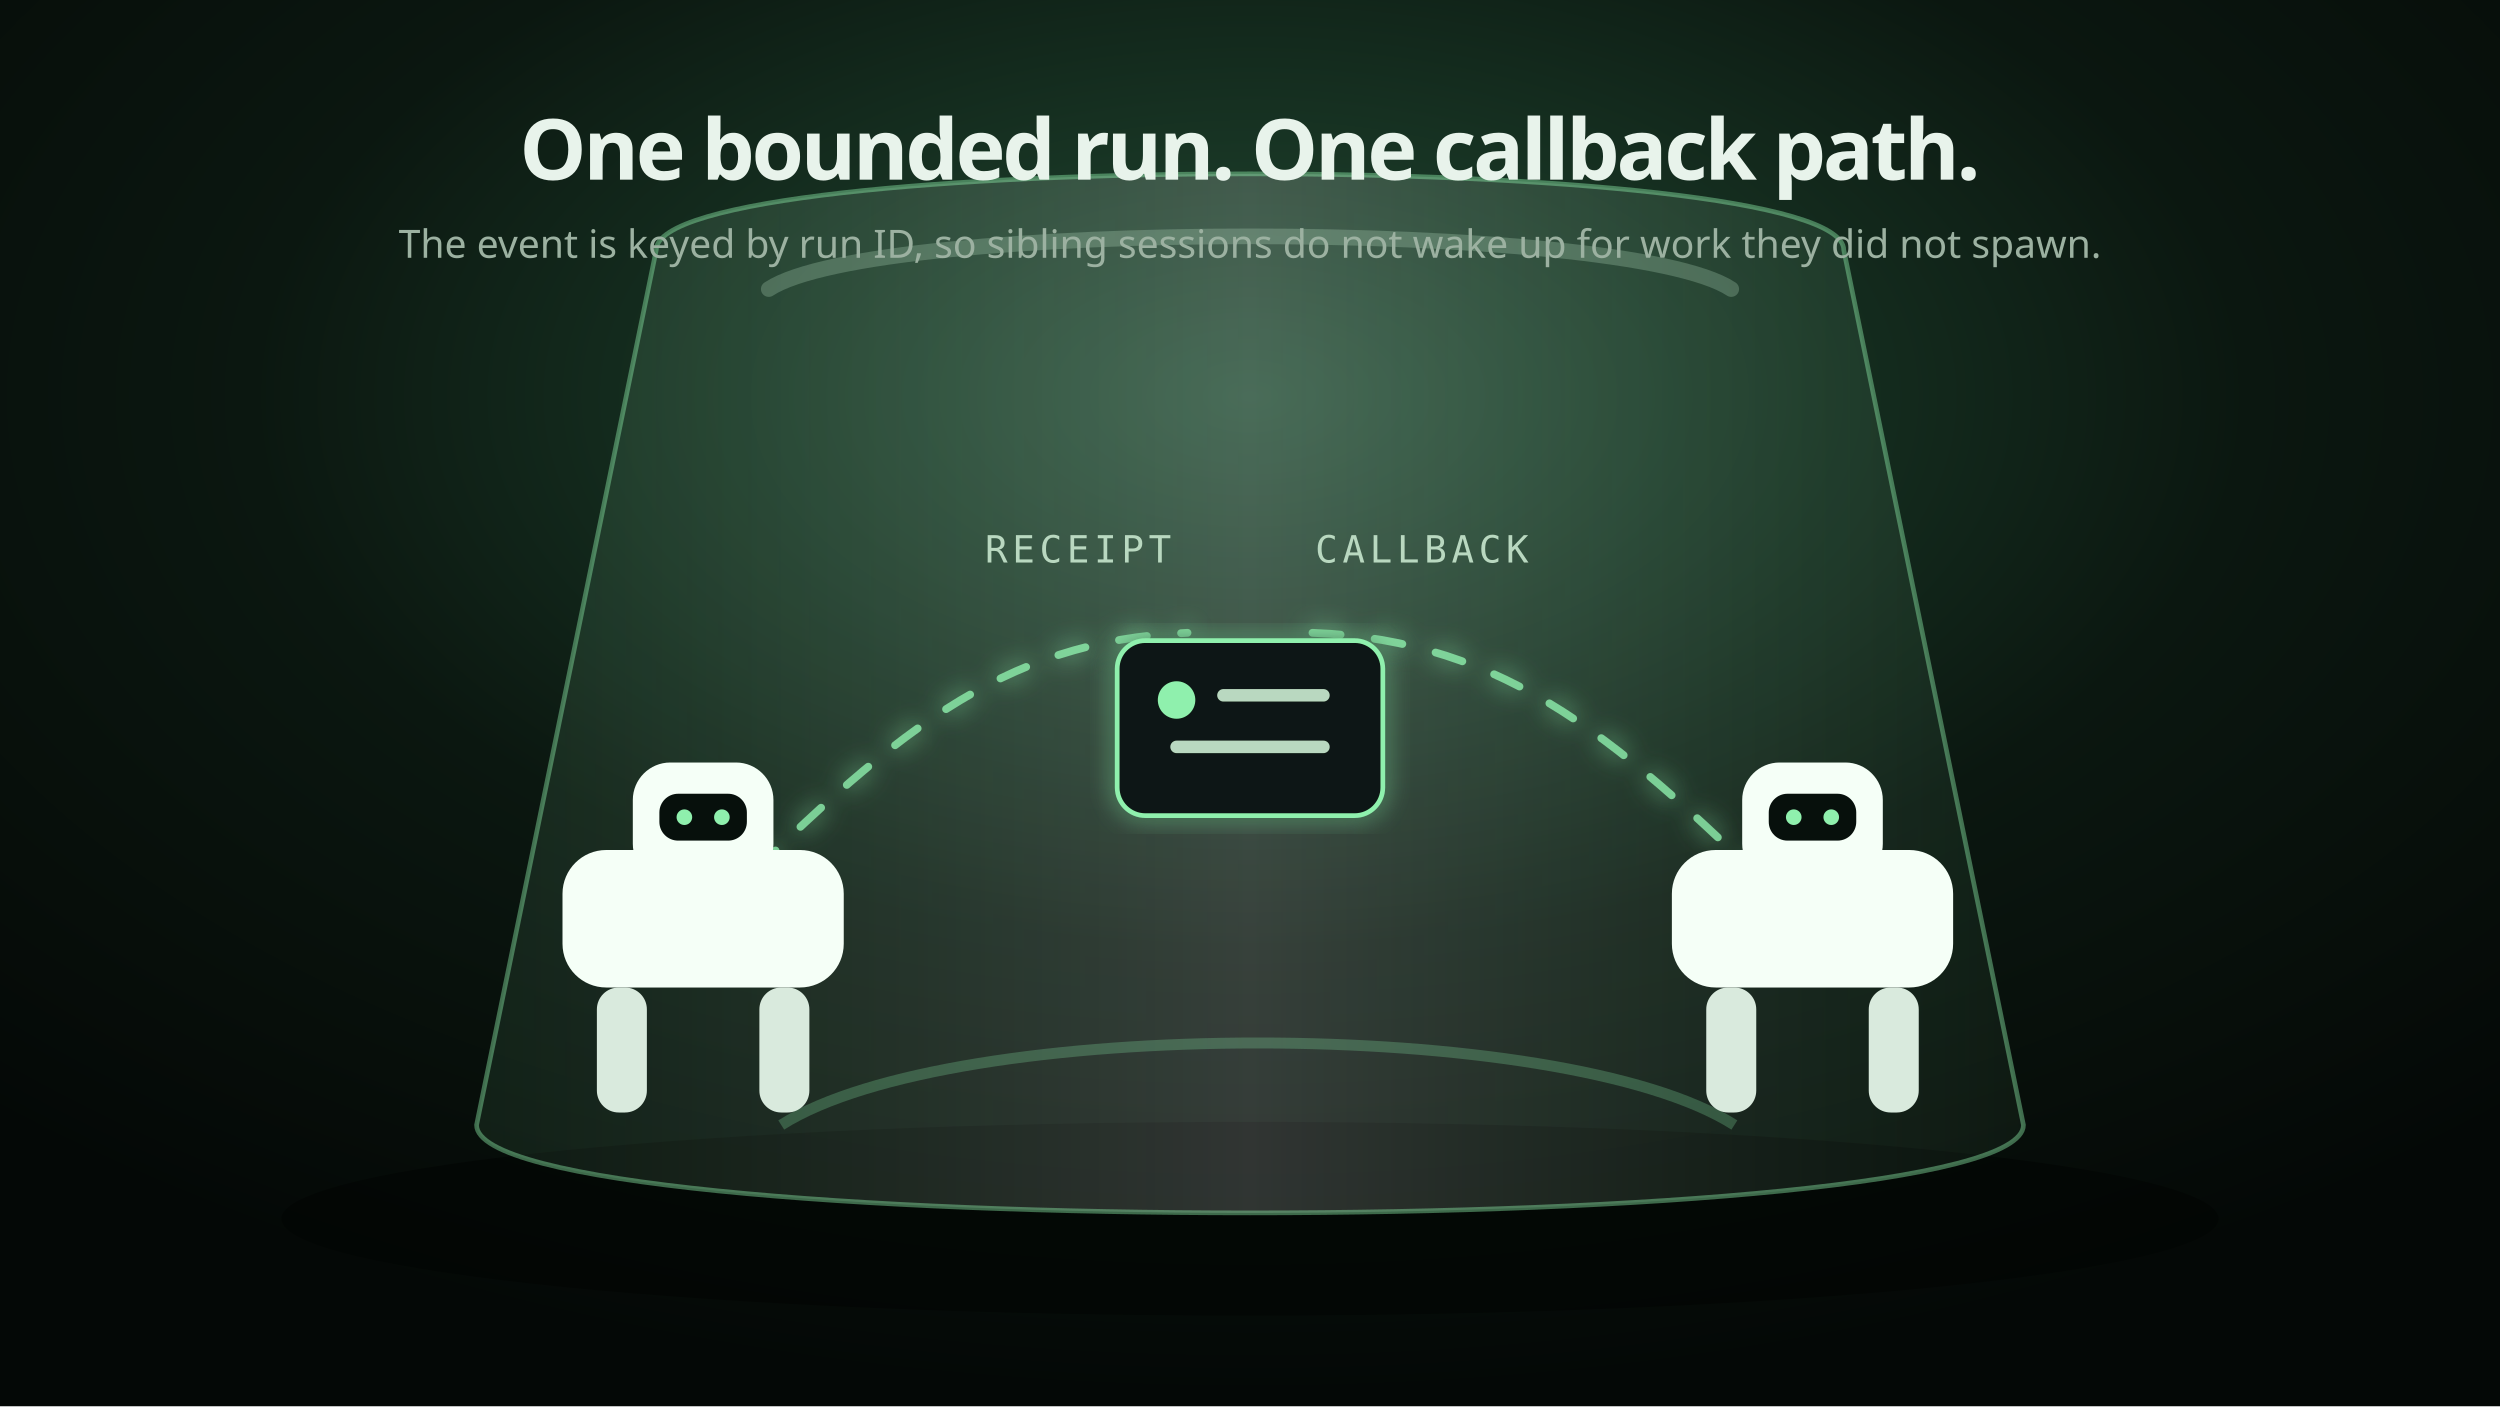
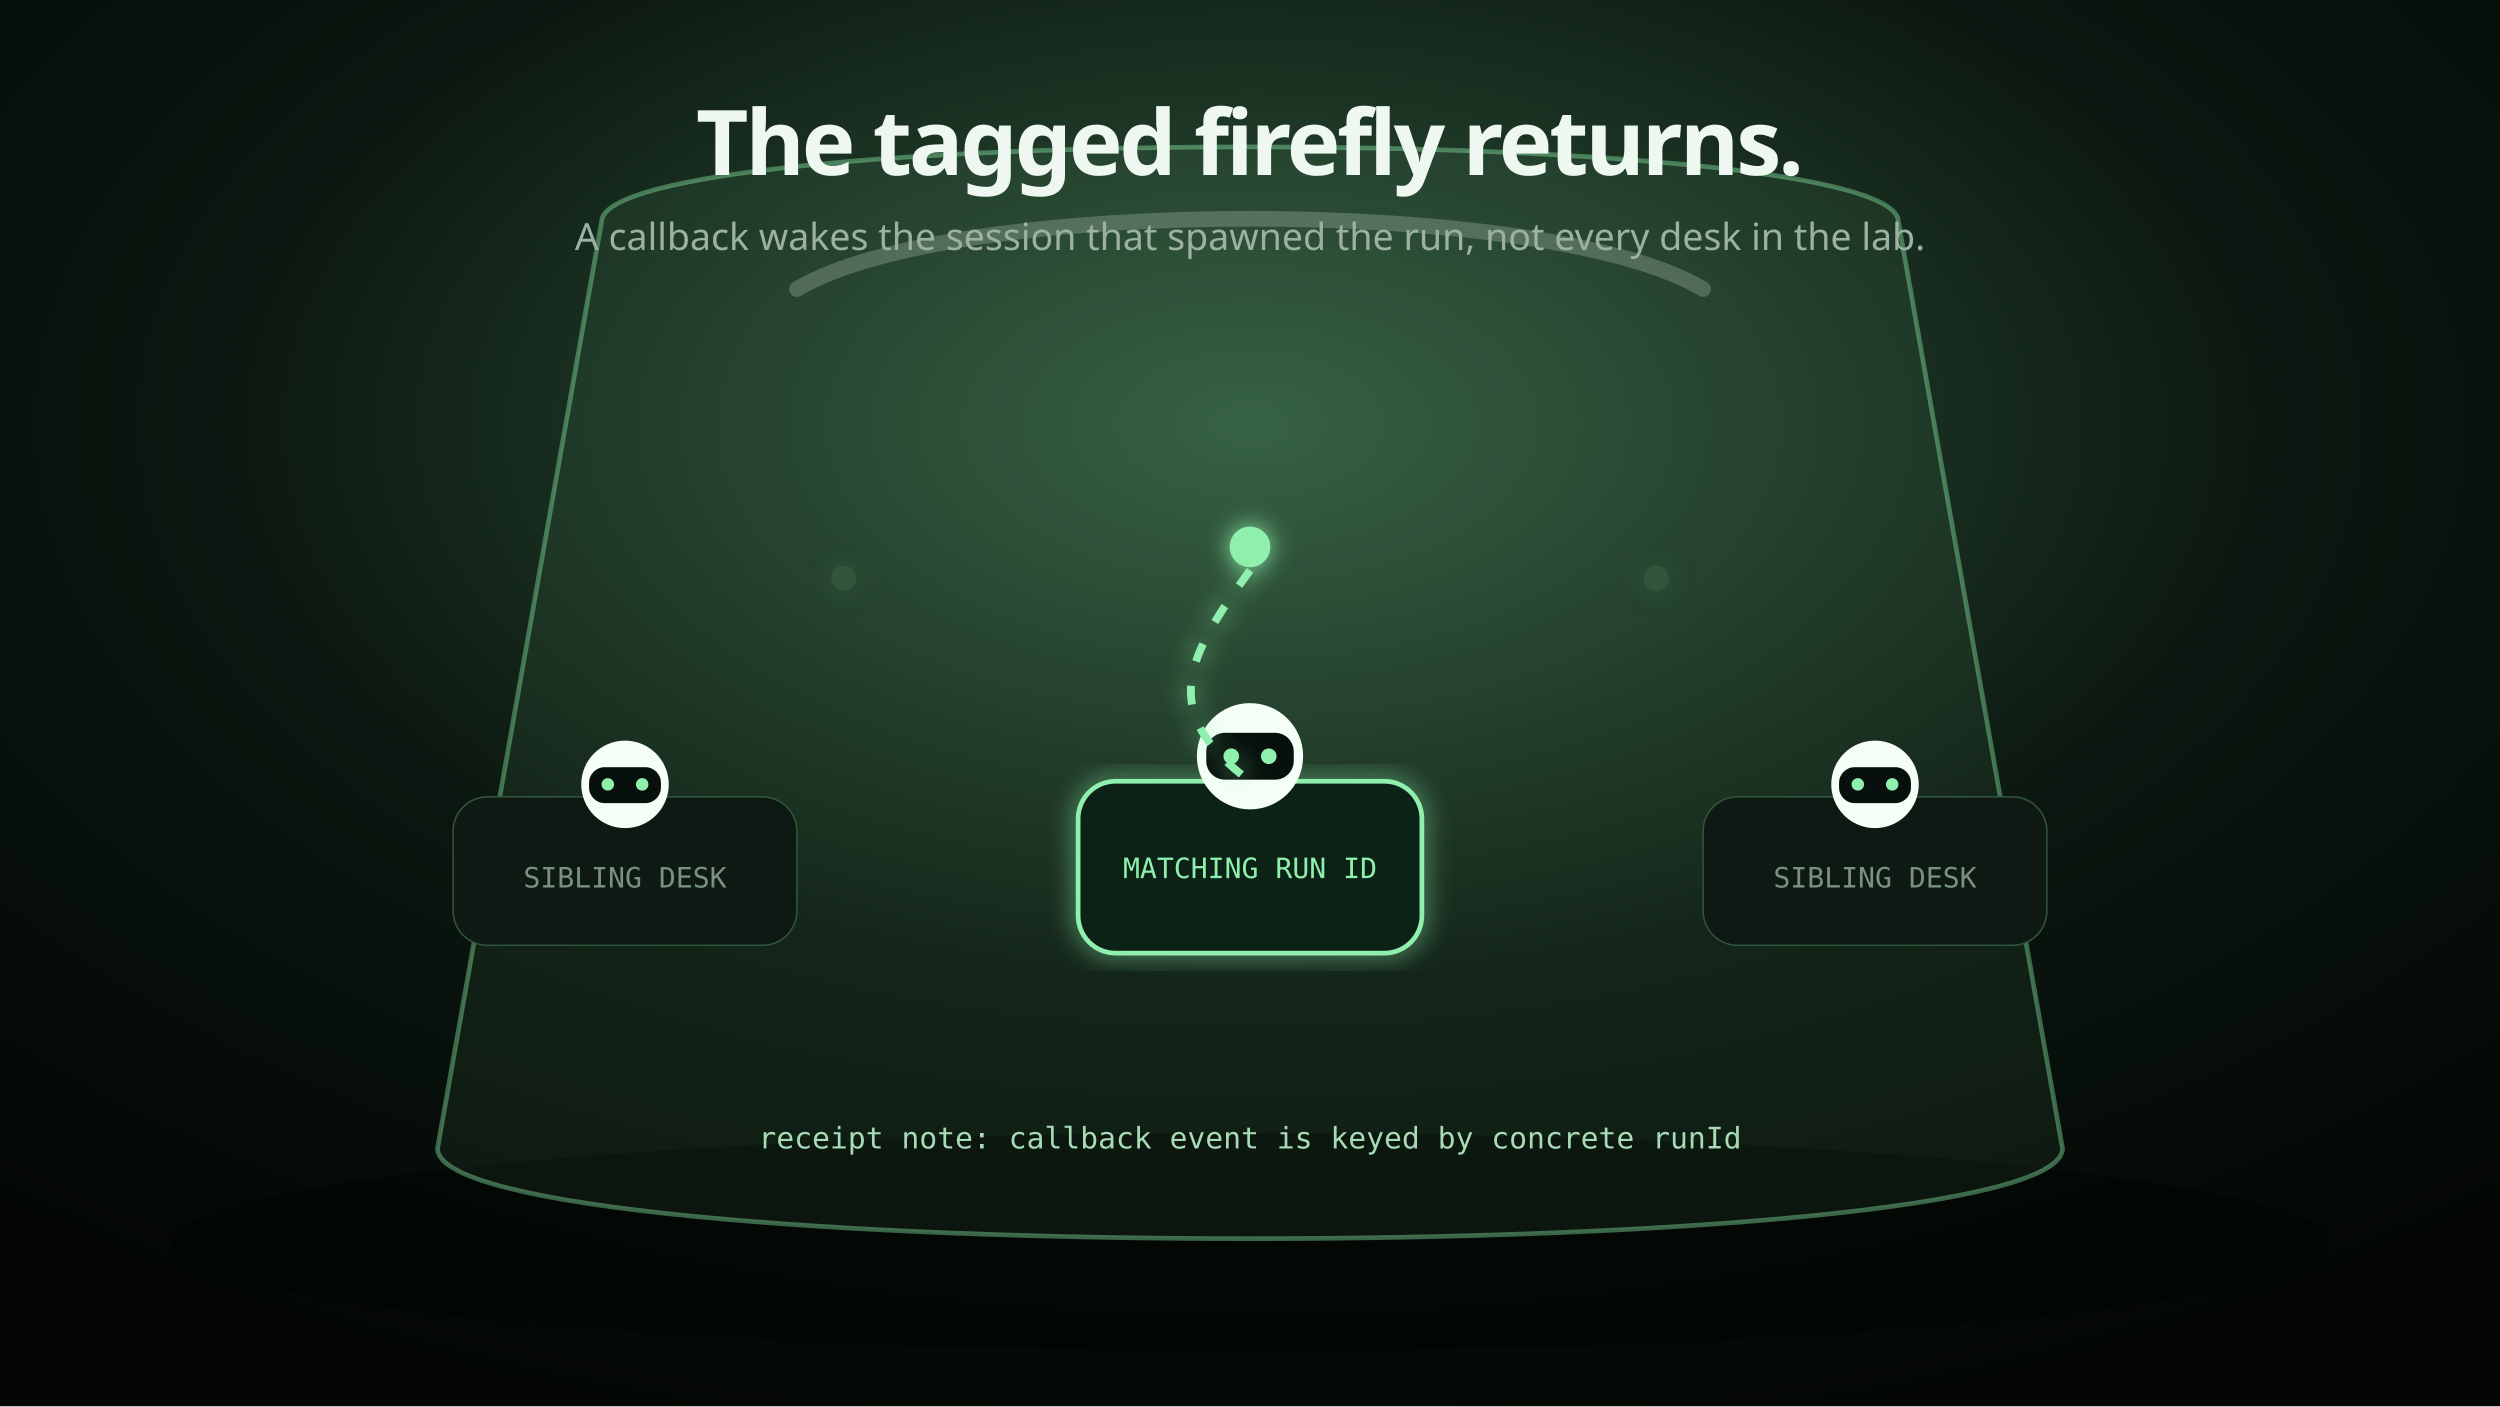
<svg xmlns="http://www.w3.org/2000/svg" viewBox="0 0 1600 900" role="img" aria-labelledby="title desc">
  <defs>
-     <radialGradient id="bg" cx="50%" cy="28%" r="72%">
-       <stop offset="0" stop-color="#224c34" />
-       <stop offset="0.55" stop-color="#0b1710" />
-       <stop offset="1" stop-color="#040806" />
+     <radialGradient id="bg" cx="50%" cy="30%" r="75%">
+       <stop offset="0" stop-color="#31583d" />
+       <stop offset=".55" stop-color="#0b1710" />
+       <stop offset="1" stop-color="#030604" />
    </radialGradient>
-     <linearGradient id="glass" x1="0" x2="1">
-       <stop offset="0" stop-color="#8ff0ad" stop-opacity="0.08" />
-       <stop offset="0.5" stop-color="#ffffff" stop-opacity="0.18" />
-       <stop offset="1" stop-color="#8ff0ad" stop-opacity="0.05" />
-     </linearGradient>
    <filter id="glow">
-       <feGaussianBlur stdDeviation="8" result="blur" />
+       <feGaussianBlur stdDeviation="8" result="b" />
      <feMerge>
-         <feMergeNode in="blur" />
+         <feMergeNode in="b" />
        <feMergeNode in="SourceGraphic" />
      </feMerge>
    </filter>
  </defs>
  <rect width="1600" height="900" fill="url(#bg)" />
-   <ellipse cx="800" cy="780" rx="620" ry="62" fill="#020503" opacity="0.65" />
-   <path d="M420 160 C420 95 1180 95 1180 160 L1295 720 C1295 795 305 795 305 720 Z" fill="url(#glass)" stroke="#8ff0ad" stroke-opacity="0.42" stroke-width="3" />
-   <path d="M492 185 C560 140 1040 140 1108 185" fill="none" stroke="#d9ffe2" stroke-opacity="0.22" stroke-width="10" stroke-linecap="round" />
-   <path d="M500 720 C610 650 1000 650 1110 720" fill="none" stroke="#8ff0ad" stroke-opacity="0.25" stroke-width="7" />
-   <g fill="none" stroke="#8ff0ad" stroke-width="5" stroke-linecap="round" stroke-dasharray="18 22" opacity="0.82" filter="url(#glow)">
-     <path d="M455 585 C570 470 640 410 760 405" />
-     <path d="M840 405 C965 410 1038 474 1150 585" />
+   <ellipse cx="800" cy="795" rx="690" ry="70" fill="#020503" opacity=".7" />
+   <path d="M385 142 C385 78 1215 78 1215 142 L1320 735 C1320 812 280 812 280 735 Z" fill="#8ff0ad10" stroke="#8ff0ad66" stroke-width="3" />
+   <path d="M510 185 C610 125 990 125 1090 185" fill="none" stroke="#eef8f0" stroke-opacity=".22" stroke-width="10" stroke-linecap="round" />
+   <text x="800" y="112" text-anchor="middle" fill="#eef8f0" font-family="Manrope, system-ui, sans-serif" font-size="58" font-weight="800" letter-spacing="-2">The tagged firefly returns.</text>
+   <text x="800" y="160" text-anchor="middle" fill="#9cb1a1" font-family="Manrope, system-ui, sans-serif" font-size="24">A callback wakes the session that spawned the run, not every desk in the lab.</text>
+   <g transform="translate(290 510)">
+     <rect width="220" height="95" rx="22" fill="#0d1912" stroke="#31543a" />
+     <circle cx="110" cy="-8" r="28" fill="#f5fff7" />
+     <rect x="87" y="-19" width="46" height="23" rx="10" fill="#07100c" />
+     <circle cx="99" cy="-8" r="4" fill="#8ff0ad" />
+     <circle cx="121" cy="-8" r="4" fill="#8ff0ad" />
+     <text x="110" y="58" text-anchor="middle" fill="#789181" font-family="ui-monospace,monospace" font-size="18">SIBLING DESK</text>
  </g>
-   <g font-family="ui-monospace, SFMono-Regular, Menlo, monospace" font-size="24" letter-spacing="3" text-anchor="middle">
-     <text x="455" y="630" fill="#8ff0ad">SPAWN</text>
-     <text x="690" y="360" fill="#b9d8c0">RECEIPT</text>
-     <text x="910" y="360" fill="#b9d8c0">CALLBACK</text>
-     <text x="1150" y="630" fill="#8ff0ad">RETURN</text>
+   <g transform="translate(690 500)">
+     <rect width="220" height="110" rx="24" fill="#102318" stroke="#8ff0ad" stroke-width="3" filter="url(#glow)" />
+     <circle cx="110" cy="-16" r="34" fill="#f5fff7" />
+     <rect x="82" y="-31" width="56" height="30" rx="12" fill="#07100c" />
+     <circle cx="98" cy="-16" r="5" fill="#8ff0ad" />
+     <circle cx="122" cy="-16" r="5" fill="#8ff0ad" />
+     <text x="110" y="62" text-anchor="middle" fill="#8ff0ad" font-family="ui-monospace,monospace" font-size="18">MATCHING RUN ID</text>
  </g>
-   <g transform="translate(360 470)">
-     <rect x="0" y="74" width="180" height="88" rx="28" fill="#f5fff7" />
-     <rect x="45" y="18" width="90" height="76" rx="24" fill="#f5fff7" />
-     <rect x="62" y="38" width="56" height="30" rx="12" fill="#07100c" />
-     <circle cx="78" cy="53" r="5" fill="#8ff0ad" />
-     <circle cx="102" cy="53" r="5" fill="#8ff0ad" />
-     <rect x="22" y="162" width="32" height="80" rx="14" fill="#d9eadd" />
-     <rect x="126" y="162" width="32" height="80" rx="14" fill="#d9eadd" />
+   <g transform="translate(1090 510)">
+     <rect width="220" height="95" rx="22" fill="#0d1912" stroke="#31543a" />
+     <circle cx="110" cy="-8" r="28" fill="#f5fff7" />
+     <rect x="87" y="-19" width="46" height="23" rx="10" fill="#07100c" />
+     <circle cx="99" cy="-8" r="4" fill="#8ff0ad" />
+     <circle cx="121" cy="-8" r="4" fill="#8ff0ad" />
+     <text x="110" y="58" text-anchor="middle" fill="#789181" font-family="ui-monospace,monospace" font-size="18">SIBLING DESK</text>
  </g>
-   <g transform="translate(1070 470)">
-     <rect x="0" y="74" width="180" height="88" rx="28" fill="#f5fff7" />
-     <rect x="45" y="18" width="90" height="76" rx="24" fill="#f5fff7" />
-     <rect x="62" y="38" width="56" height="30" rx="12" fill="#07100c" />
-     <circle cx="78" cy="53" r="5" fill="#8ff0ad" />
-     <circle cx="102" cy="53" r="5" fill="#8ff0ad" />
-     <rect x="22" y="162" width="32" height="80" rx="14" fill="#d9eadd" />
-     <rect x="126" y="162" width="32" height="80" rx="14" fill="#d9eadd" />
+   <g filter="url(#glow)">
+     <circle cx="800" cy="350" r="13" fill="#8ff0ad" />
+     <path d="M800 365 C760 420 740 455 800 500" fill="none" stroke="#8ff0ad" stroke-width="5" stroke-dasharray="12 16" />
+     <circle cx="540" cy="370" r="8" fill="#31543a" />
+     <circle cx="1060" cy="370" r="8" fill="#31543a" />
  </g>
-   <g transform="translate(715 410)" filter="url(#glow)">
-     <rect x="0" y="0" width="170" height="112" rx="18" fill="#0d1912" stroke="#8ff0ad" stroke-width="3" />
-     <circle cx="38" cy="38" r="12" fill="#8ff0ad" />
-     <path d="M68 35 H132 M38 68 H132" stroke="#b9d8c0" stroke-width="8" stroke-linecap="round" />
-   </g>
-   <text x="800" y="115" text-anchor="middle" fill="#e8f3eb" font-family="Manrope, system-ui, sans-serif" font-size="54" font-weight="700" letter-spacing="-2">One bounded run. One callback path.</text>
-   <text x="800" y="165" text-anchor="middle" fill="#9cb1a1" font-family="Manrope, system-ui, sans-serif" font-size="25">The event is keyed by run ID, so sibling sessions do not wake up for work they did not spawn.</text>
+   <text x="800" y="735" text-anchor="middle" fill="#a8dbb5" font-family="ui-monospace,monospace" font-size="19">receipt note: callback event is keyed by concrete runId</text>
</svg>
